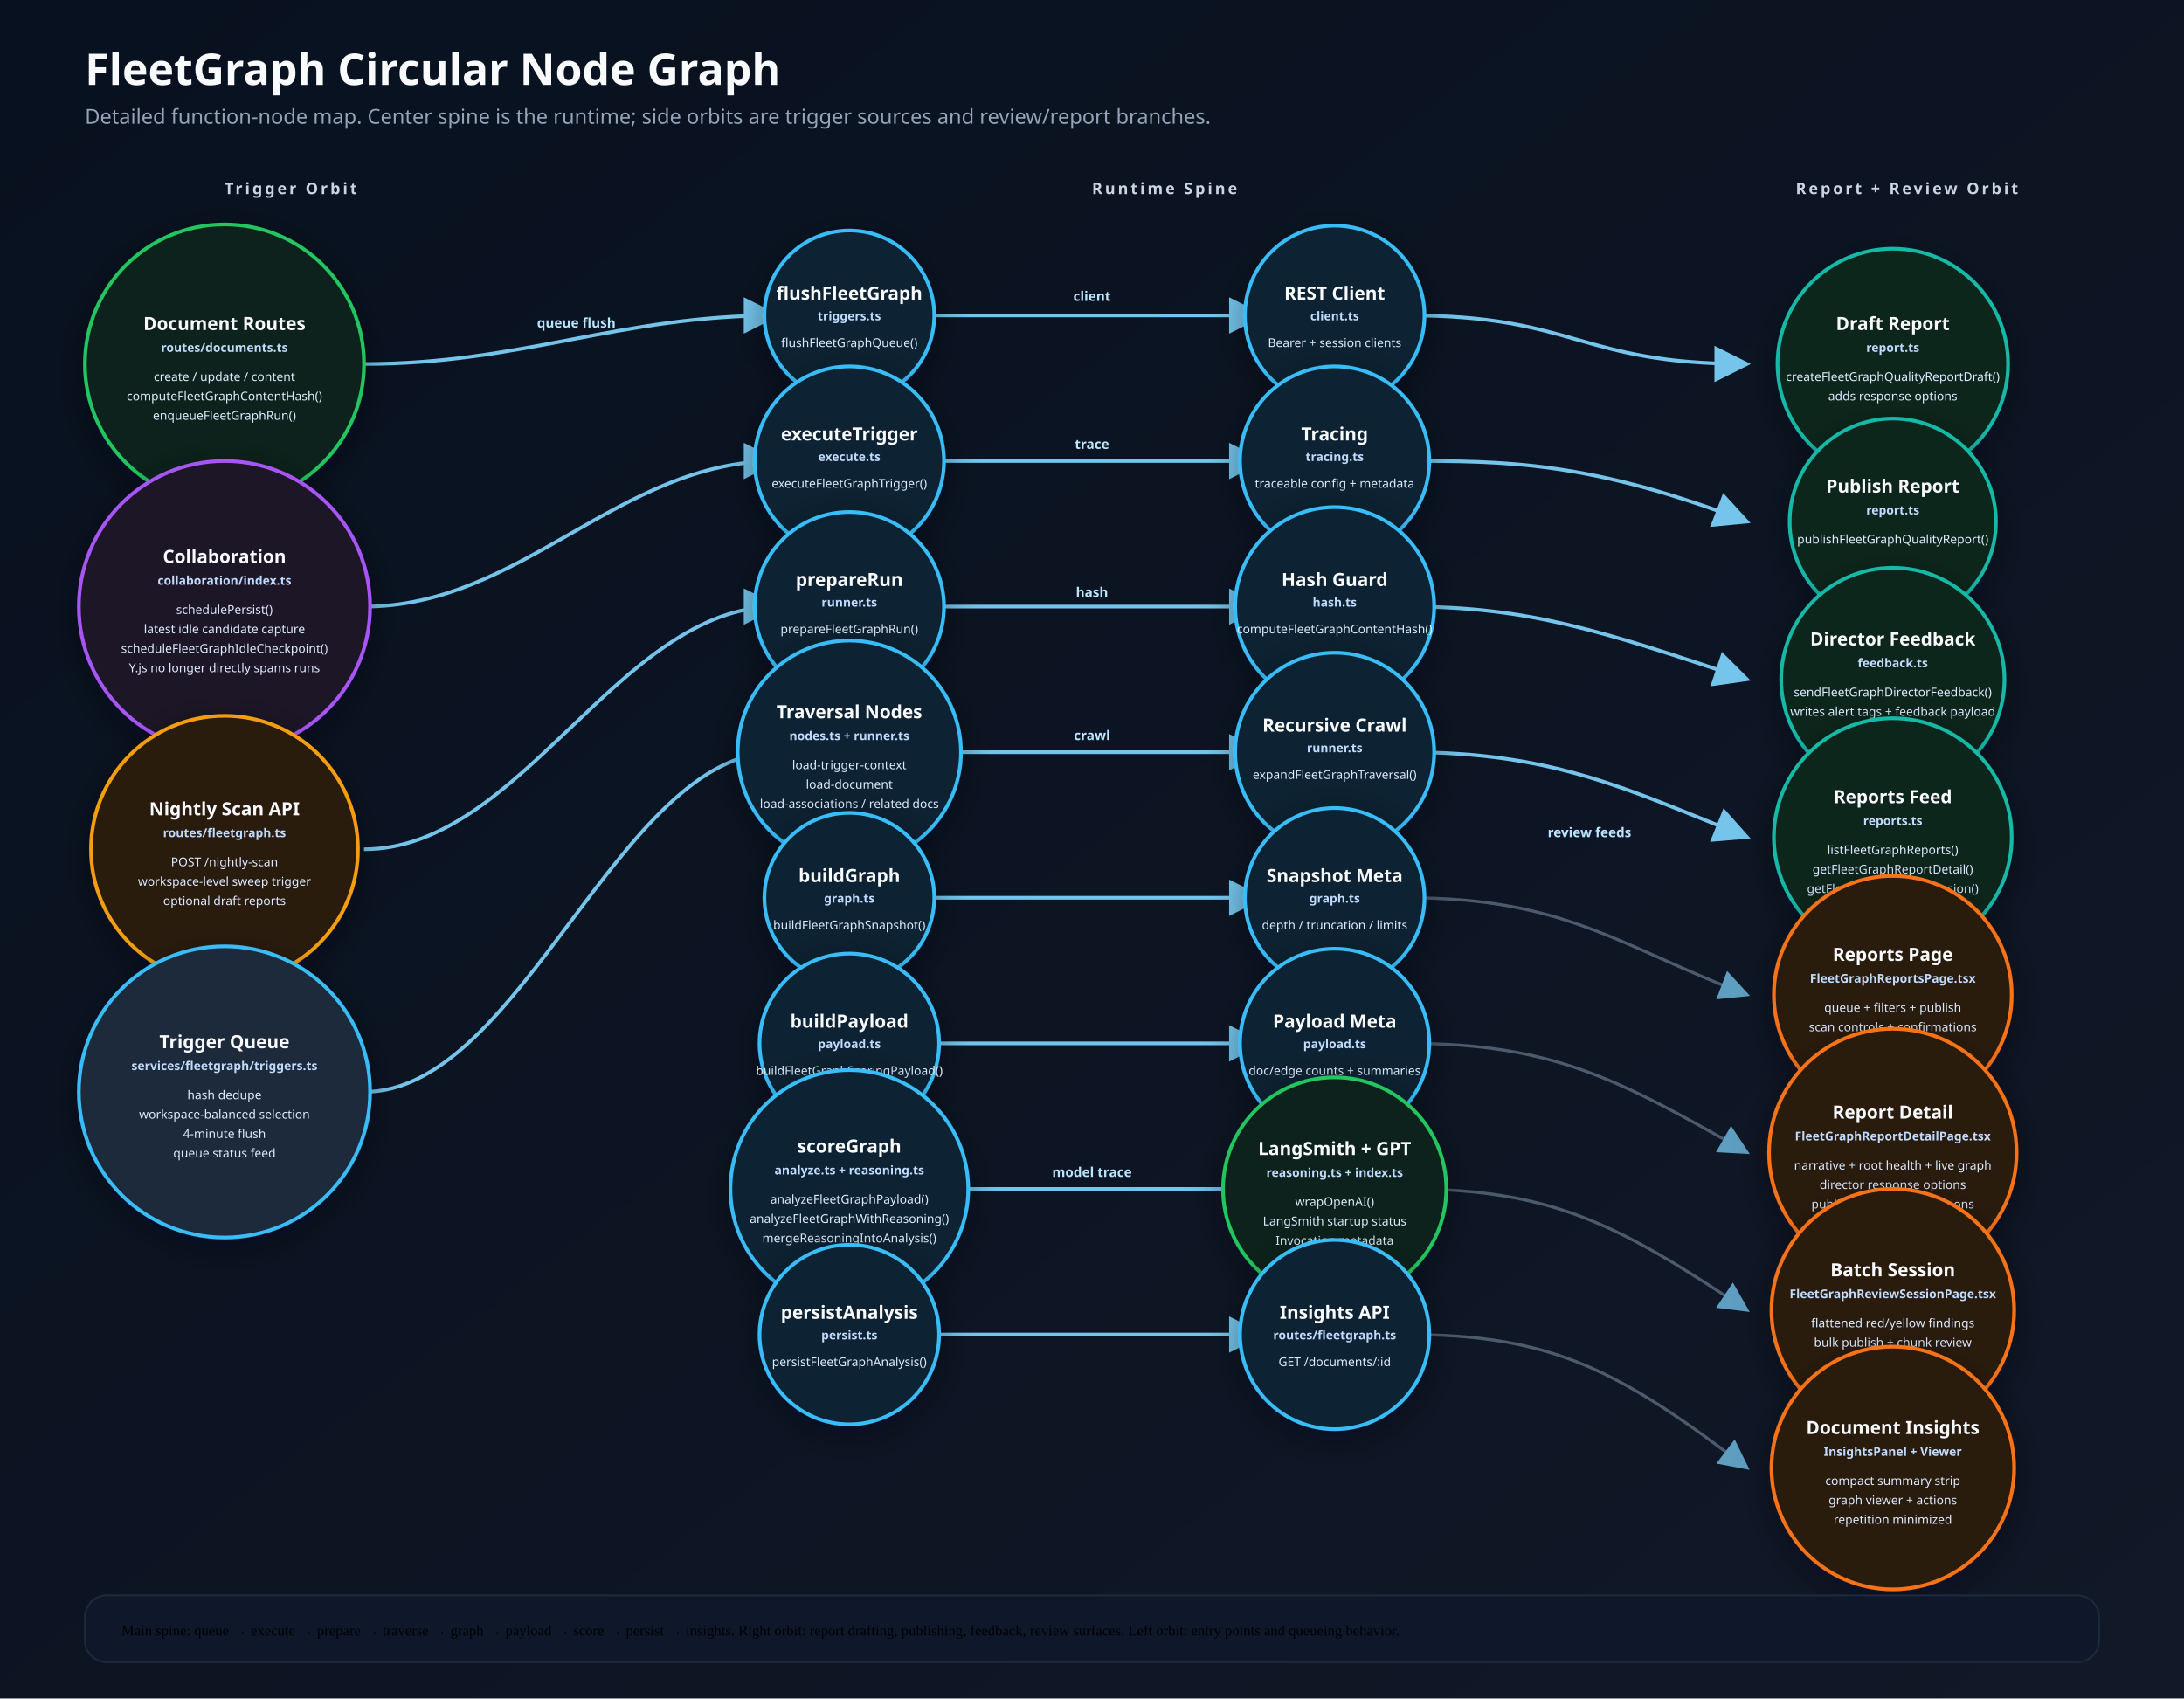
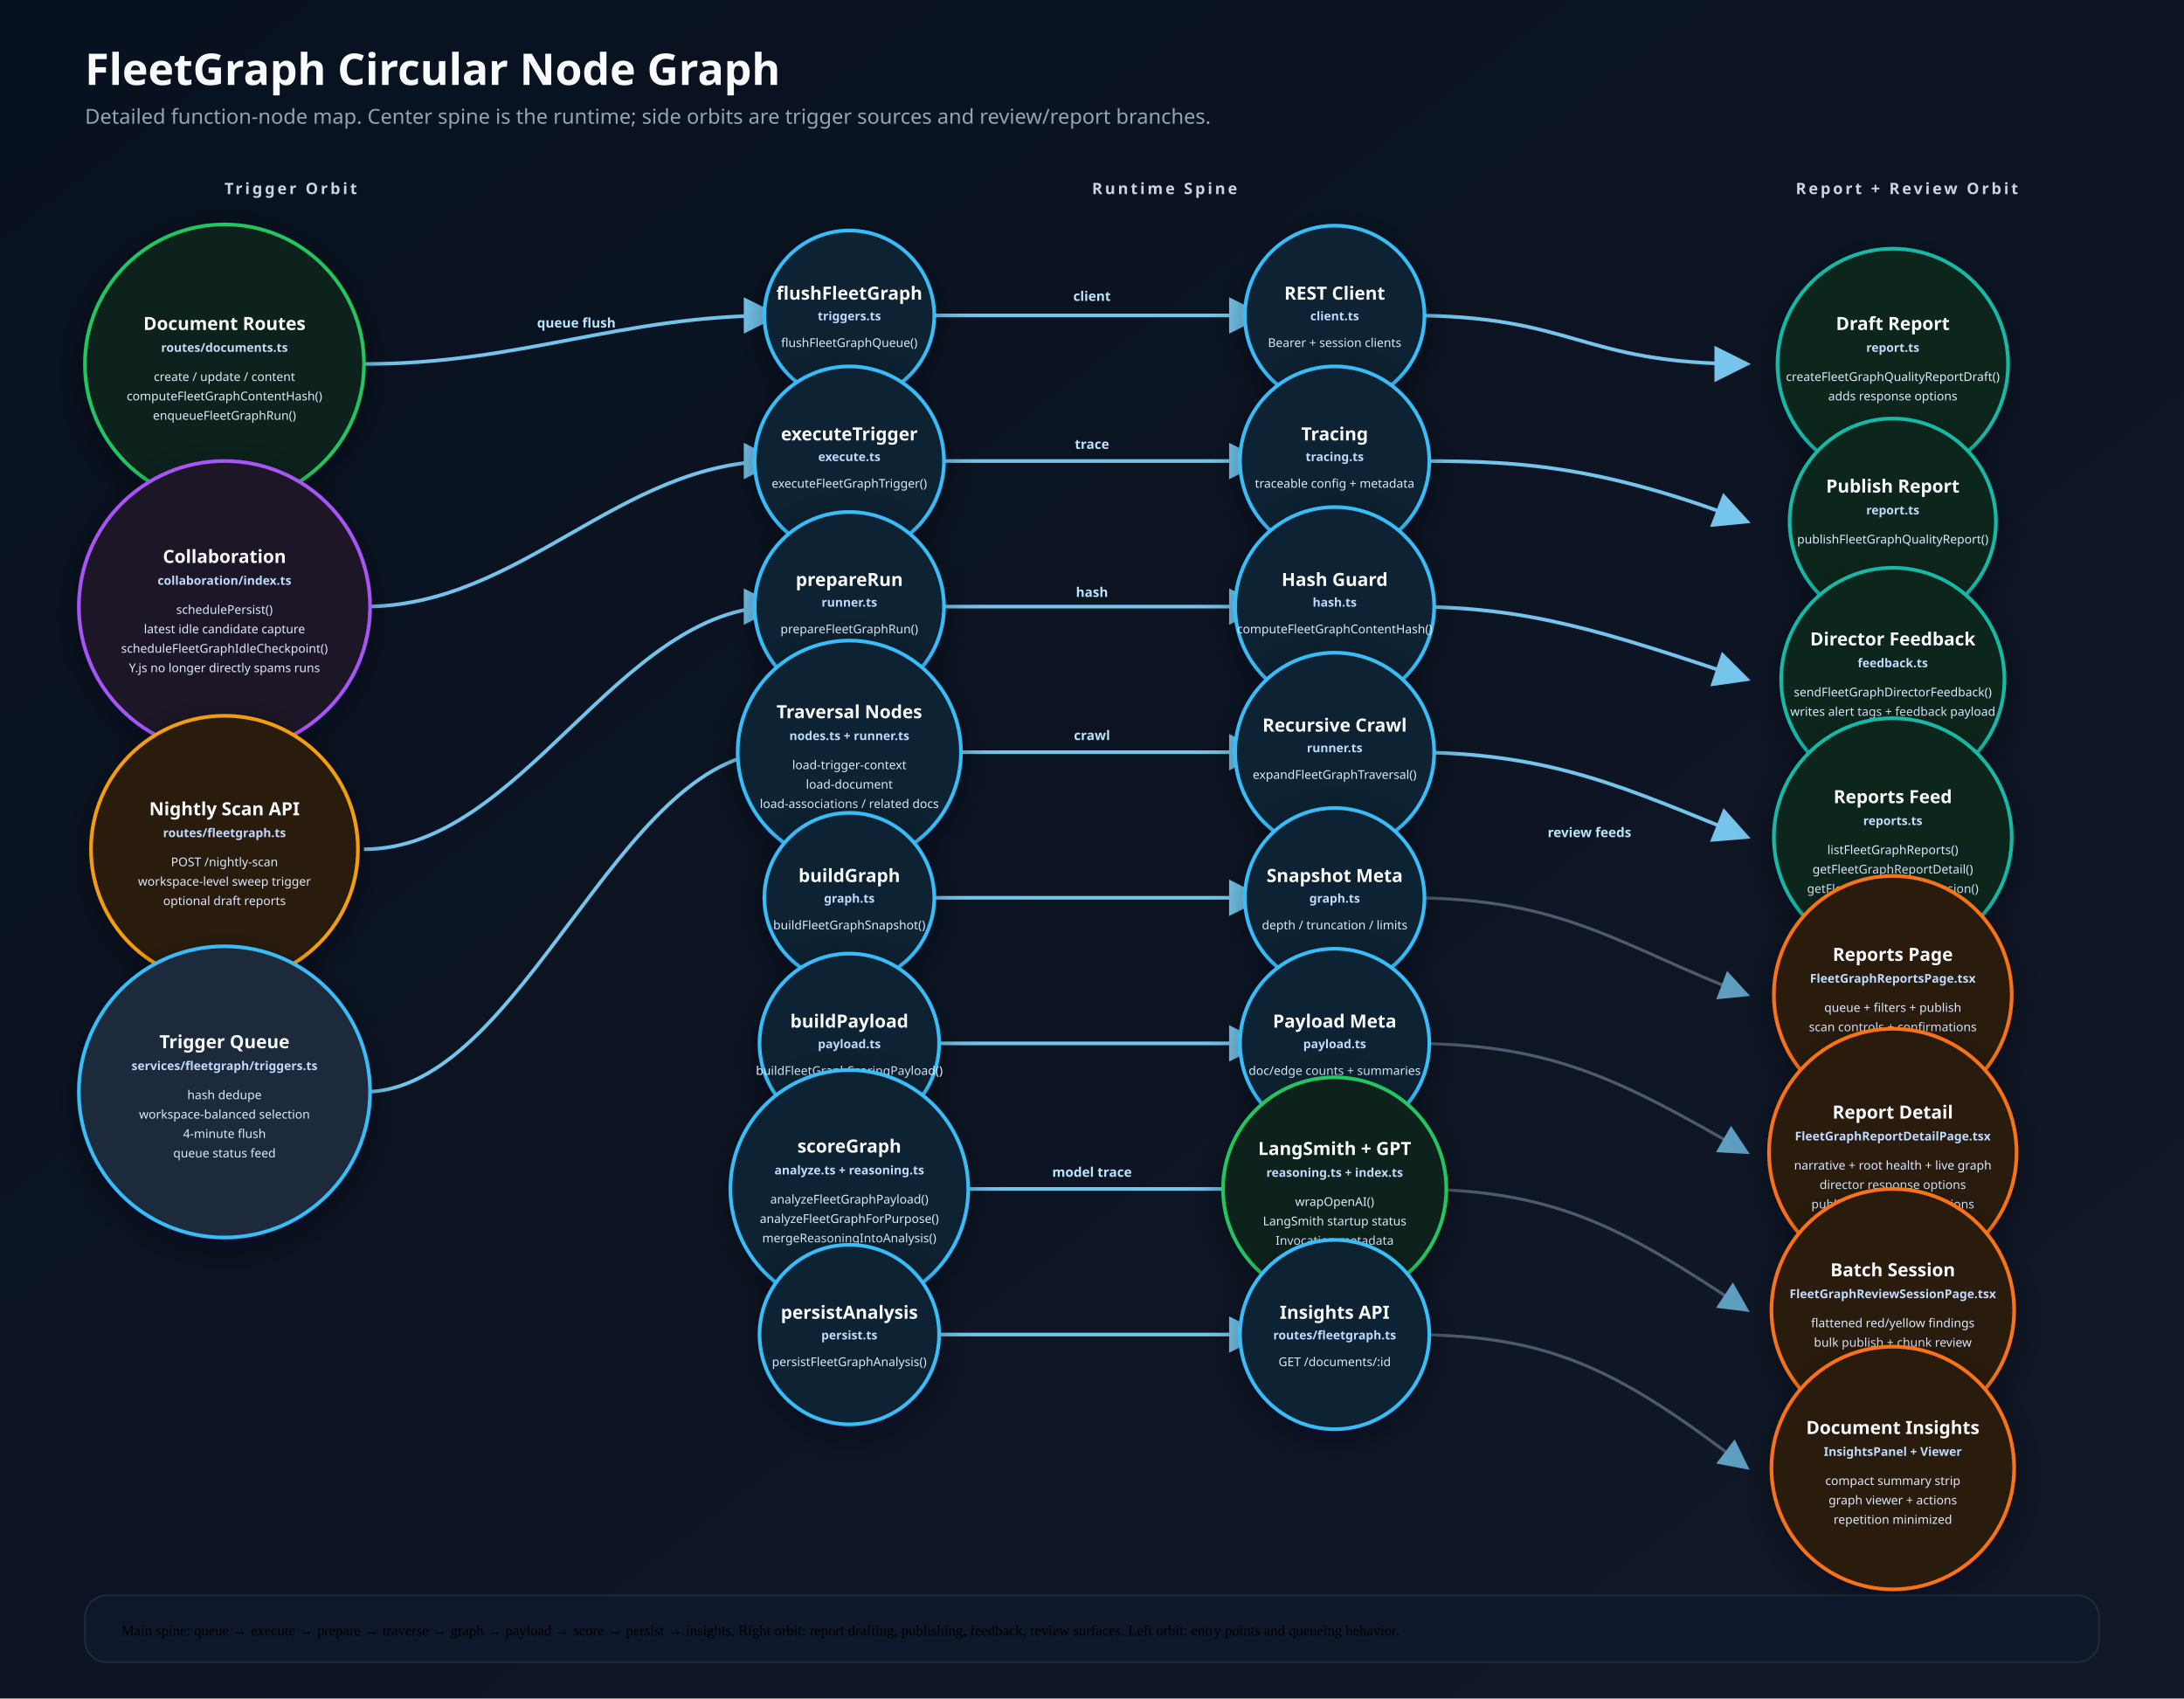
<svg xmlns="http://www.w3.org/2000/svg" width="1800" height="1400" viewBox="0 0 1800 1400" role="img" aria-labelledby="title desc">
  <defs>
    <linearGradient id="bg" x1="0" x2="1" y1="0" y2="1">
      <stop offset="0%" stop-color="#08111f" />
      <stop offset="100%" stop-color="#111827" />
    </linearGradient>
    <marker id="arrow" markerWidth="10" markerHeight="10" refX="9" refY="5" orient="auto-start-reverse">
      <path d="M 0 0 L 10 5 L 0 10 z" fill="#7dd3fc" />
    </marker>
    <filter id="shadow" x="-20%" y="-20%" width="140%" height="140%">
      <feDropShadow dx="0" dy="8" stdDeviation="14" flood-color="#020617" flood-opacity="0.4" />
    </filter>
    <style>
      .title { font: 700 36px ui-sans-serif, system-ui, sans-serif; fill: #f8fafc; }
      .subtitle { font: 500 17px ui-sans-serif, system-ui, sans-serif; fill: #94a3b8; }
      .cluster { font: 700 13px ui-sans-serif, system-ui, sans-serif; fill: #cbd5e1; letter-spacing: 0.16em; text-transform: uppercase; }
      .nodeTitle { font: 700 15px ui-sans-serif, system-ui, sans-serif; fill: #f8fafc; text-anchor: middle; }
      .nodeFile { font: 700 10px ui-sans-serif, system-ui, sans-serif; fill: #bfdbfe; text-anchor: middle; }
      .nodeBody { font: 500 10px ui-sans-serif, system-ui, sans-serif; fill: #dbeafe; text-anchor: middle; }
      .edge { stroke: #7dd3fc; stroke-width: 3; fill: none; marker-end: url(#arrow); opacity: 0.92; }
      .edgeSoft { stroke: #64748b; stroke-width: 2.5; fill: none; marker-end: url(#arrow); opacity: 0.72; }
      .edgeLabel { font: 600 11px ui-sans-serif, system-ui, sans-serif; fill: #bae6fd; text-anchor: middle; }
    </style>
  </defs>
  <rect width="1800" height="1400" fill="url(#bg)" />
  <text x="70" y="70" class="title">FleetGraph Circular Node Graph</text>
  <text x="70" y="102" class="subtitle">Detailed function-node map. Center spine is the runtime; side orbits are trigger sources and review/report branches.</text>
  <text x="185" y="160" class="cluster">Trigger Orbit</text>
  <text x="900" y="160" class="cluster">Runtime Spine</text>
  <text x="1480" y="160" class="cluster">Report + Review Orbit</text>
  <path class="edge" d="M 300 300 C 430 300, 510 260, 640 260" />
  <path class="edge" d="M 300 500 C 430 500, 510 380, 640 380" />
  <path class="edge" d="M 300 700 C 430 700, 510 500, 640 500" />
  <path class="edge" d="M 300 900 C 430 900, 510 620, 640 620" />
  <path class="edge" d="M 760 260 C 900 260, 900 260, 1040 260" />
  <path class="edge" d="M 1160 260 C 1300 260, 1300 300, 1440 300" />
  <path class="edge" d="M 760 380 C 900 380, 900 380, 1040 380" />
  <path class="edge" d="M 1160 380 C 1240 380, 1310 380, 1440 430" />
  <path class="edge" d="M 760 500 C 900 500, 900 500, 1040 500" />
  <path class="edge" d="M 1160 500 C 1260 500, 1320 520, 1440 560" />
  <path class="edge" d="M 760 620 C 900 620, 900 620, 1040 620" />
  <path class="edge" d="M 1160 620 C 1280 620, 1340 650, 1440 690" />
  <path class="edge" d="M 760 740 C 900 740, 900 740, 1040 740" />
  <path class="edge" d="M 760 860 C 900 860, 900 860, 1040 860" />
  <path class="edge" d="M 760 980 C 900 980, 900 980, 1040 980" />
  <path class="edge" d="M 760 1100 C 900 1100, 900 1100, 1040 1100" />
  <path class="edgeSoft" d="M 1160 740 C 1290 740, 1335 780, 1440 820" />
  <path class="edgeSoft" d="M 1160 860 C 1280 860, 1335 890, 1440 950" />
  <path class="edgeSoft" d="M 1160 980 C 1280 980, 1335 1010, 1440 1080" />
  <path class="edgeSoft" d="M 1160 1100 C 1280 1100, 1335 1130, 1440 1210" />
  <g filter="url(#shadow)">
    <circle cx="185" cy="300" r="115" fill="#10231a" stroke="#22c55e" stroke-width="3" />
    <text x="185" y="272" class="nodeTitle">Document Routes</text>
    <text x="185" y="290" class="nodeFile">routes/documents.ts</text>
    <text x="185" y="314" class="nodeBody">create / update / content</text>
    <text x="185" y="330" class="nodeBody">computeFleetGraphContentHash()</text>
    <text x="185" y="346" class="nodeBody">enqueueFleetGraphRun()</text>
  </g>
  <g filter="url(#shadow)">
    <circle cx="185" cy="500" r="120" fill="#1f1728" stroke="#a855f7" stroke-width="3" />
    <text x="185" y="464" class="nodeTitle">Collaboration</text>
    <text x="185" y="482" class="nodeFile">collaboration/index.ts</text>
    <text x="185" y="506" class="nodeBody">schedulePersist()</text>
    <text x="185" y="522" class="nodeBody">latest idle candidate capture</text>
    <text x="185" y="538" class="nodeBody">scheduleFleetGraphIdleCheckpoint()</text>
    <text x="185" y="554" class="nodeBody">Y.js no longer directly spams runs</text>
  </g>
  <g filter="url(#shadow)">
    <circle cx="185" cy="700" r="110" fill="#2a1b10" stroke="#f59e0b" stroke-width="3" />
    <text x="185" y="672" class="nodeTitle">Nightly Scan API</text>
    <text x="185" y="690" class="nodeFile">routes/fleetgraph.ts</text>
    <text x="185" y="714" class="nodeBody">POST /nightly-scan</text>
    <text x="185" y="730" class="nodeBody">workspace-level sweep trigger</text>
    <text x="185" y="746" class="nodeBody">optional draft reports</text>
  </g>
  <g filter="url(#shadow)">
    <circle cx="185" cy="900" r="120" fill="#1e293b" stroke="#38bdf8" stroke-width="3" />
    <text x="185" y="864" class="nodeTitle">Trigger Queue</text>
    <text x="185" y="882" class="nodeFile">services/fleetgraph/triggers.ts</text>
    <text x="185" y="906" class="nodeBody">hash dedupe</text>
    <text x="185" y="922" class="nodeBody">workspace-balanced selection</text>
    <text x="185" y="938" class="nodeBody">4-minute flush</text>
    <text x="185" y="954" class="nodeBody">queue status feed</text>
  </g>
  <g filter="url(#shadow)">
    <circle cx="700" cy="260" r="70" fill="#0f2233" stroke="#38bdf8" stroke-width="3" />
    <text x="700" y="247" class="nodeTitle">flushFleetGraph</text>
    <text x="700" y="264" class="nodeFile">triggers.ts</text>
    <text x="700" y="286" class="nodeBody">flushFleetGraphQueue()</text>
  </g>
  <g filter="url(#shadow)">
    <circle cx="700" cy="380" r="78" fill="#0f2233" stroke="#38bdf8" stroke-width="3" />
    <text x="700" y="363" class="nodeTitle">executeTrigger</text>
    <text x="700" y="380" class="nodeFile">execute.ts</text>
    <text x="700" y="402" class="nodeBody">executeFleetGraphTrigger()</text>
  </g>
  <g filter="url(#shadow)">
    <circle cx="700" cy="500" r="78" fill="#0f2233" stroke="#38bdf8" stroke-width="3" />
    <text x="700" y="483" class="nodeTitle">prepareRun</text>
    <text x="700" y="500" class="nodeFile">runner.ts</text>
    <text x="700" y="522" class="nodeBody">prepareFleetGraphRun()</text>
  </g>
  <g filter="url(#shadow)">
    <circle cx="700" cy="620" r="92" fill="#0f2233" stroke="#38bdf8" stroke-width="3" />
    <text x="700" y="592" class="nodeTitle">Traversal Nodes</text>
    <text x="700" y="610" class="nodeFile">nodes.ts + runner.ts</text>
    <text x="700" y="634" class="nodeBody">load-trigger-context</text>
    <text x="700" y="650" class="nodeBody">load-document</text>
    <text x="700" y="666" class="nodeBody">load-associations / related docs</text>
  </g>
  <g filter="url(#shadow)">
    <circle cx="700" cy="740" r="70" fill="#0f2233" stroke="#38bdf8" stroke-width="3" />
    <text x="700" y="727" class="nodeTitle">buildGraph</text>
    <text x="700" y="744" class="nodeFile">graph.ts</text>
    <text x="700" y="766" class="nodeBody">buildFleetGraphSnapshot()</text>
  </g>
  <g filter="url(#shadow)">
    <circle cx="700" cy="860" r="74" fill="#0f2233" stroke="#38bdf8" stroke-width="3" />
    <text x="700" y="847" class="nodeTitle">buildPayload</text>
    <text x="700" y="864" class="nodeFile">payload.ts</text>
    <text x="700" y="886" class="nodeBody">buildFleetGraphScoringPayload()</text>
  </g>
  <g filter="url(#shadow)">
    <circle cx="700" cy="980" r="98" fill="#0f2233" stroke="#38bdf8" stroke-width="3" />
    <text x="700" y="950" class="nodeTitle">scoreGraph</text>
    <text x="700" y="968" class="nodeFile">analyze.ts + reasoning.ts</text>
    <text x="700" y="992" class="nodeBody">analyzeFleetGraphPayload()</text>
-     <text x="700" y="1008" class="nodeBody">analyzeFleetGraphWithReasoning()</text>
+     <text x="700" y="1008" class="nodeBody">analyzeFleetGraphForPurpose()</text>
    <text x="700" y="1024" class="nodeBody">mergeReasoningIntoAnalysis()</text>
  </g>
  <g filter="url(#shadow)">
    <circle cx="700" cy="1100" r="74" fill="#0f2233" stroke="#38bdf8" stroke-width="3" />
    <text x="700" y="1087" class="nodeTitle">persistAnalysis</text>
    <text x="700" y="1104" class="nodeFile">persist.ts</text>
    <text x="700" y="1126" class="nodeBody">persistFleetGraphAnalysis()</text>
  </g>
  <g filter="url(#shadow)">
    <circle cx="1100" cy="260" r="74" fill="#0f2233" stroke="#38bdf8" stroke-width="3" />
    <text x="1100" y="247" class="nodeTitle">REST Client</text>
    <text x="1100" y="264" class="nodeFile">client.ts</text>
    <text x="1100" y="286" class="nodeBody">Bearer + session clients</text>
  </g>
  <g filter="url(#shadow)">
    <circle cx="1100" cy="380" r="78" fill="#0f2233" stroke="#38bdf8" stroke-width="3" />
    <text x="1100" y="363" class="nodeTitle">Tracing</text>
    <text x="1100" y="380" class="nodeFile">tracing.ts</text>
    <text x="1100" y="402" class="nodeBody">traceable config + metadata</text>
  </g>
  <g filter="url(#shadow)">
    <circle cx="1100" cy="500" r="82" fill="#0f2233" stroke="#38bdf8" stroke-width="3" />
    <text x="1100" y="483" class="nodeTitle">Hash Guard</text>
    <text x="1100" y="500" class="nodeFile">hash.ts</text>
    <text x="1100" y="522" class="nodeBody">computeFleetGraphContentHash()</text>
  </g>
  <g filter="url(#shadow)">
    <circle cx="1100" cy="620" r="82" fill="#0f2233" stroke="#38bdf8" stroke-width="3" />
    <text x="1100" y="603" class="nodeTitle">Recursive Crawl</text>
    <text x="1100" y="620" class="nodeFile">runner.ts</text>
    <text x="1100" y="642" class="nodeBody">expandFleetGraphTraversal()</text>
  </g>
  <g filter="url(#shadow)">
    <circle cx="1100" cy="740" r="74" fill="#0f2233" stroke="#38bdf8" stroke-width="3" />
    <text x="1100" y="727" class="nodeTitle">Snapshot Meta</text>
    <text x="1100" y="744" class="nodeFile">graph.ts</text>
    <text x="1100" y="766" class="nodeBody">depth / truncation / limits</text>
  </g>
  <g filter="url(#shadow)">
    <circle cx="1100" cy="860" r="78" fill="#0f2233" stroke="#38bdf8" stroke-width="3" />
    <text x="1100" y="847" class="nodeTitle">Payload Meta</text>
    <text x="1100" y="864" class="nodeFile">payload.ts</text>
    <text x="1100" y="886" class="nodeBody">doc/edge counts + summaries</text>
  </g>
  <g filter="url(#shadow)">
    <circle cx="1100" cy="980" r="92" fill="#10231a" stroke="#22c55e" stroke-width="3" />
    <text x="1100" y="952" class="nodeTitle">LangSmith + GPT</text>
    <text x="1100" y="970" class="nodeFile">reasoning.ts + index.ts</text>
    <text x="1100" y="994" class="nodeBody">wrapOpenAI()</text>
    <text x="1100" y="1010" class="nodeBody">LangSmith startup status</text>
    <text x="1100" y="1026" class="nodeBody">Invocation metadata</text>
  </g>
  <g filter="url(#shadow)">
    <circle cx="1100" cy="1100" r="78" fill="#0f2233" stroke="#38bdf8" stroke-width="3" />
    <text x="1100" y="1087" class="nodeTitle">Insights API</text>
    <text x="1100" y="1104" class="nodeFile">routes/fleetgraph.ts</text>
    <text x="1100" y="1126" class="nodeBody">GET /documents/:id</text>
  </g>
  <g filter="url(#shadow)">
    <circle cx="1560" cy="300" r="95" fill="#11251f" stroke="#14b8a6" stroke-width="3" />
    <text x="1560" y="272" class="nodeTitle">Draft Report</text>
    <text x="1560" y="290" class="nodeFile">report.ts</text>
    <text x="1560" y="314" class="nodeBody">createFleetGraphQualityReportDraft()</text>
    <text x="1560" y="330" class="nodeBody">adds response options</text>
  </g>
  <g filter="url(#shadow)">
    <circle cx="1560" cy="430" r="85" fill="#11251f" stroke="#14b8a6" stroke-width="3" />
    <text x="1560" y="406" class="nodeTitle">Publish Report</text>
    <text x="1560" y="424" class="nodeFile">report.ts</text>
    <text x="1560" y="448" class="nodeBody">publishFleetGraphQualityReport()</text>
  </g>
  <g filter="url(#shadow)">
    <circle cx="1560" cy="560" r="92" fill="#11251f" stroke="#14b8a6" stroke-width="3" />
    <text x="1560" y="532" class="nodeTitle">Director Feedback</text>
    <text x="1560" y="550" class="nodeFile">feedback.ts</text>
    <text x="1560" y="574" class="nodeBody">sendFleetGraphDirectorFeedback()</text>
    <text x="1560" y="590" class="nodeBody">writes alert tags + feedback payload</text>
  </g>
  <g filter="url(#shadow)">
    <circle cx="1560" cy="690" r="98" fill="#11251f" stroke="#14b8a6" stroke-width="3" />
    <text x="1560" y="662" class="nodeTitle">Reports Feed</text>
    <text x="1560" y="680" class="nodeFile">reports.ts</text>
    <text x="1560" y="704" class="nodeBody">listFleetGraphReports()</text>
    <text x="1560" y="720" class="nodeBody">getFleetGraphReportDetail()</text>
    <text x="1560" y="736" class="nodeBody">getFleetGraphReviewSession()</text>
  </g>
  <g filter="url(#shadow)">
    <circle cx="1560" cy="820" r="98" fill="#2a1b10" stroke="#f97316" stroke-width="3" />
    <text x="1560" y="792" class="nodeTitle">Reports Page</text>
    <text x="1560" y="810" class="nodeFile">FleetGraphReportsPage.tsx</text>
    <text x="1560" y="834" class="nodeBody">queue + filters + publish</text>
    <text x="1560" y="850" class="nodeBody">scan controls + confirmations</text>
  </g>
  <g filter="url(#shadow)">
    <circle cx="1560" cy="950" r="102" fill="#2a1b10" stroke="#f97316" stroke-width="3" />
    <text x="1560" y="922" class="nodeTitle">Report Detail</text>
    <text x="1560" y="940" class="nodeFile">FleetGraphReportDetailPage.tsx</text>
    <text x="1560" y="964" class="nodeBody">narrative + root health + live graph</text>
    <text x="1560" y="980" class="nodeBody">director response options</text>
    <text x="1560" y="996" class="nodeBody">publish / send confirmations</text>
  </g>
  <g filter="url(#shadow)">
    <circle cx="1560" cy="1080" r="100" fill="#2a1b10" stroke="#f97316" stroke-width="3" />
    <text x="1560" y="1052" class="nodeTitle">Batch Session</text>
    <text x="1560" y="1070" class="nodeFile">FleetGraphReviewSessionPage.tsx</text>
    <text x="1560" y="1094" class="nodeBody">flattened red/yellow findings</text>
    <text x="1560" y="1110" class="nodeBody">bulk publish + chunk review</text>
  </g>
  <g filter="url(#shadow)">
    <circle cx="1560" cy="1210" r="100" fill="#2a1b10" stroke="#f97316" stroke-width="3" />
    <text x="1560" y="1182" class="nodeTitle">Document Insights</text>
    <text x="1560" y="1200" class="nodeFile">InsightsPanel + Viewer</text>
    <text x="1560" y="1224" class="nodeBody">compact summary strip</text>
    <text x="1560" y="1240" class="nodeBody">graph viewer + actions</text>
    <text x="1560" y="1256" class="nodeBody">repetition minimized</text>
  </g>
  <text x="475" y="270" class="edgeLabel">queue flush</text>
  <text x="900" y="248" class="edgeLabel">client</text>
  <text x="900" y="370" class="edgeLabel">trace</text>
  <text x="900" y="492" class="edgeLabel">hash</text>
  <text x="900" y="610" class="edgeLabel">crawl</text>
  <text x="900" y="970" class="edgeLabel">model trace</text>
  <text x="1310" y="690" class="edgeLabel">review feeds</text>
  <rect x="70" y="1315" width="1660" height="55" rx="18" fill="#0f172a" stroke="#1e293b" stroke-width="1.5" />
  <text x="100" y="1348" class="mini">Main spine: queue → execute → prepare → traverse → graph → payload → score → persist → insights. Right orbit: report drafting, publishing, feedback, review surfaces. Left orbit: entry points and queueing behavior.</text>
</svg>
